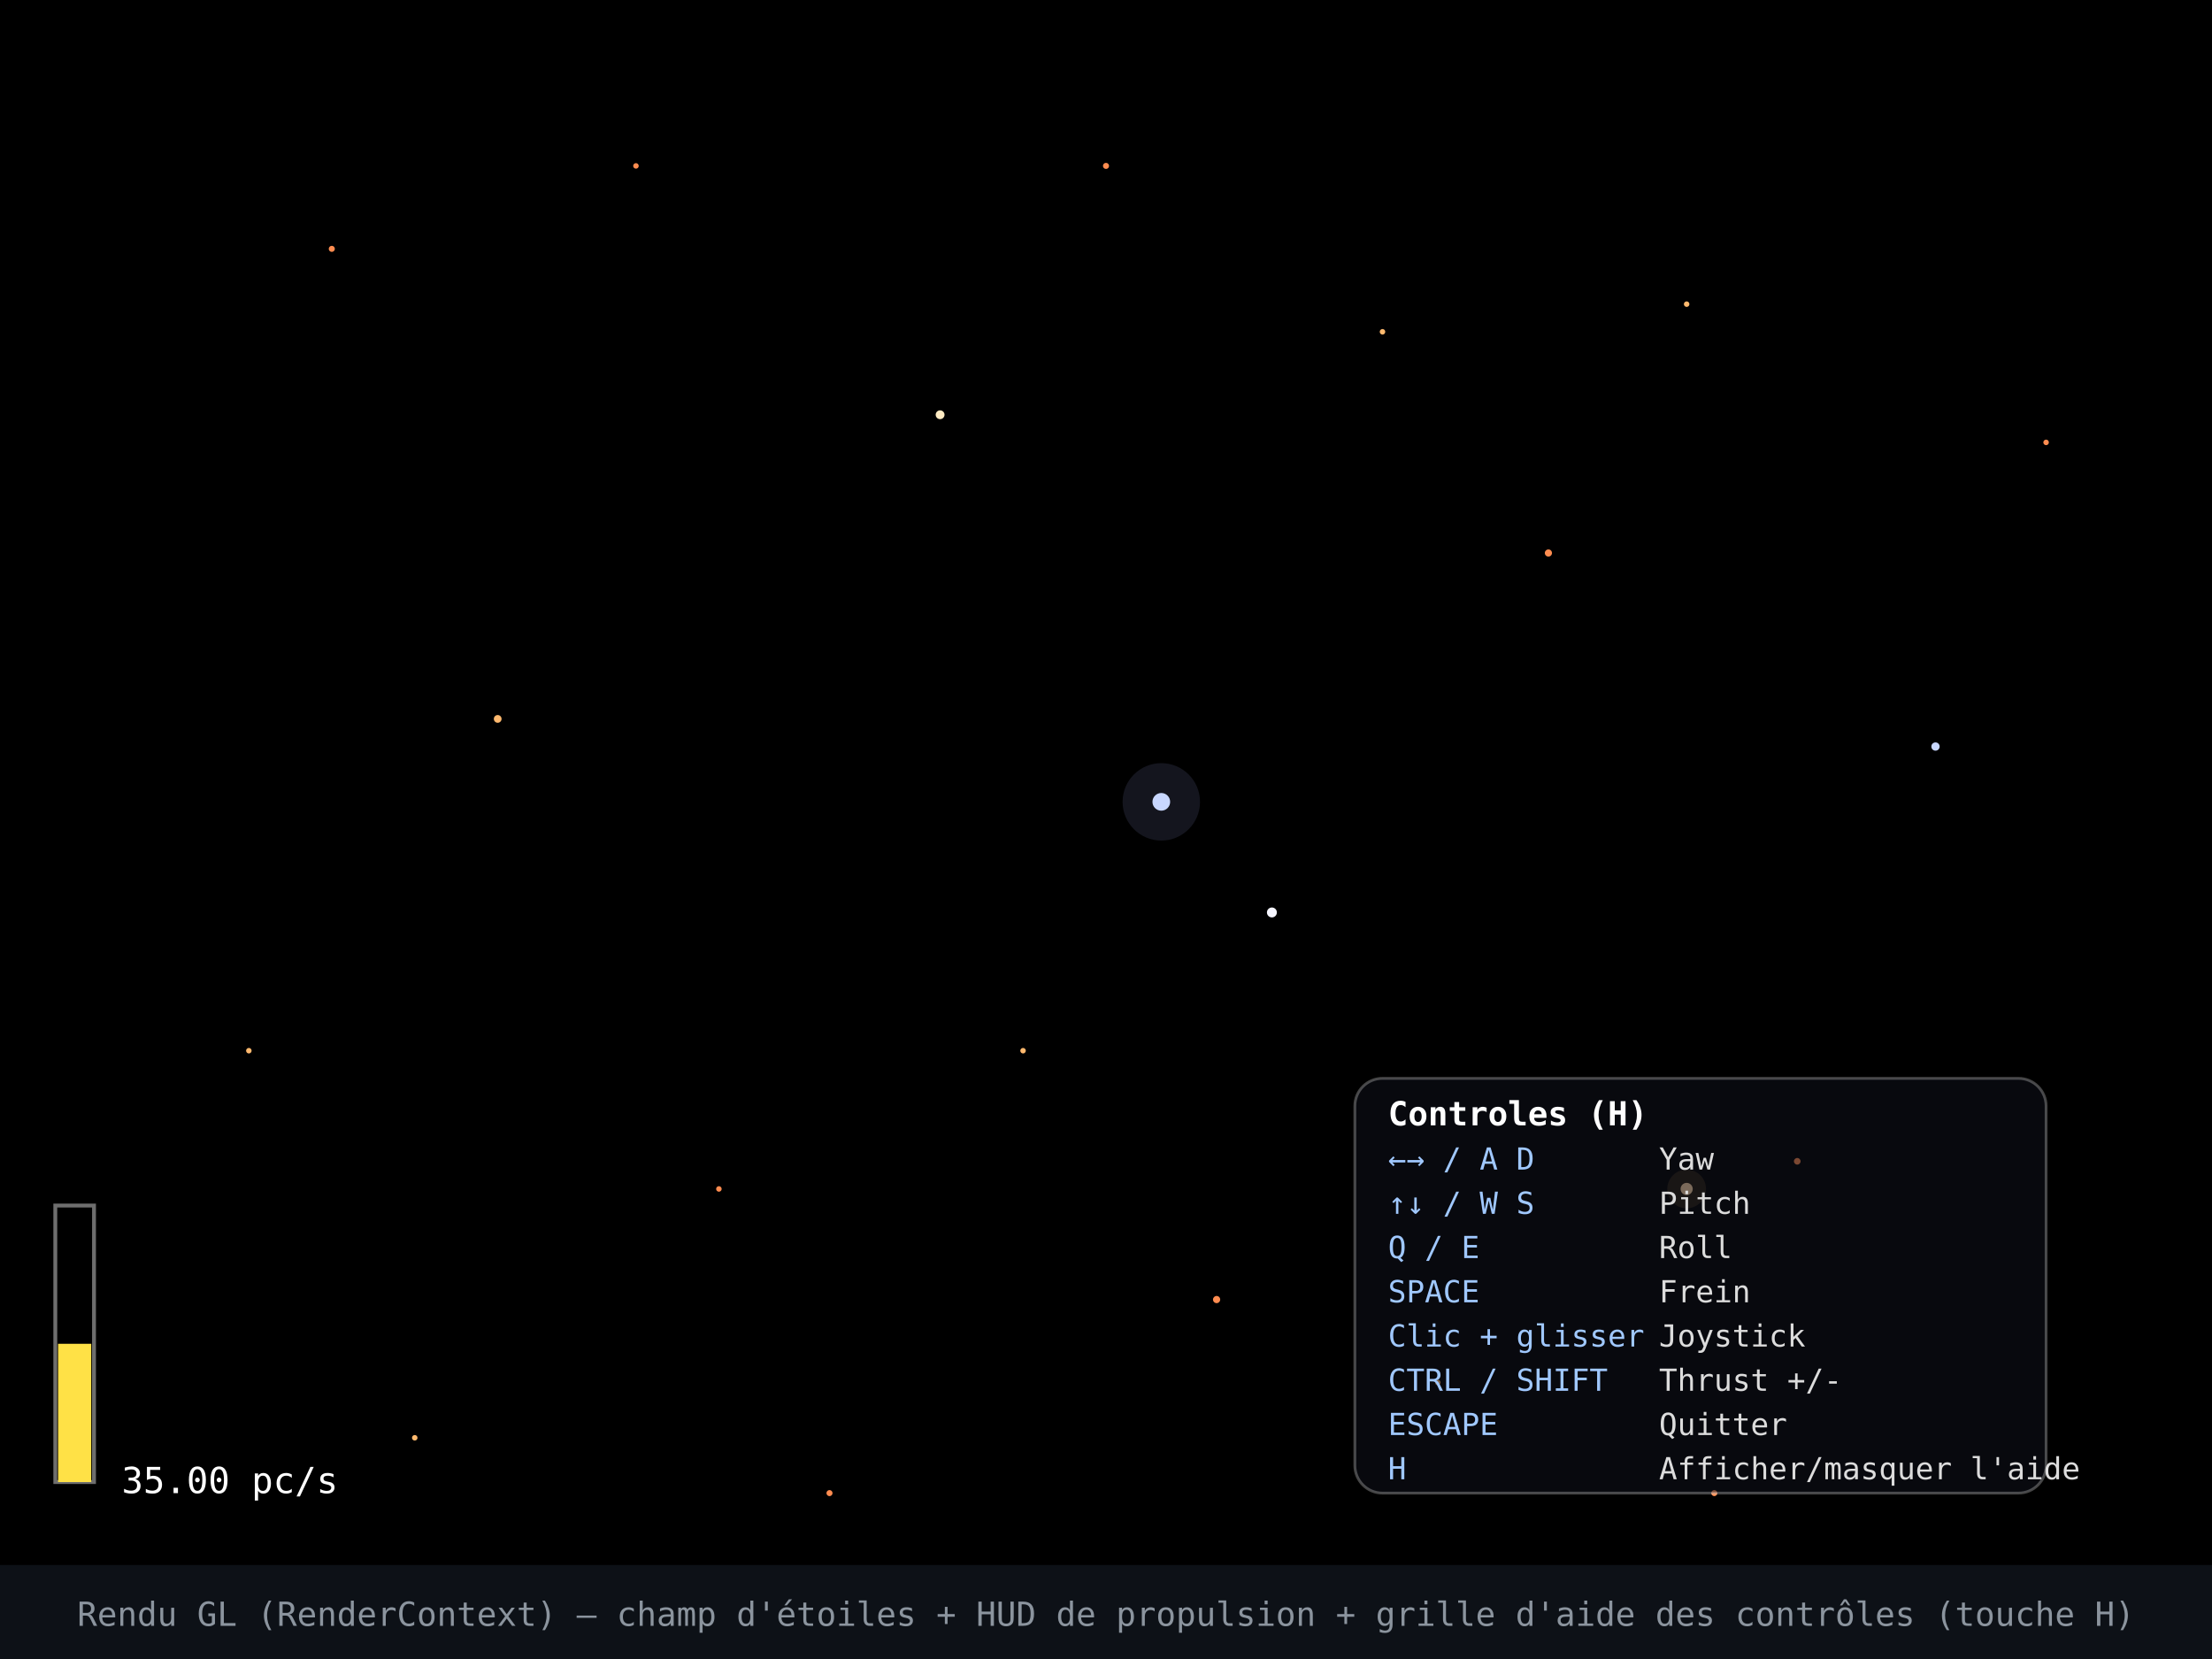
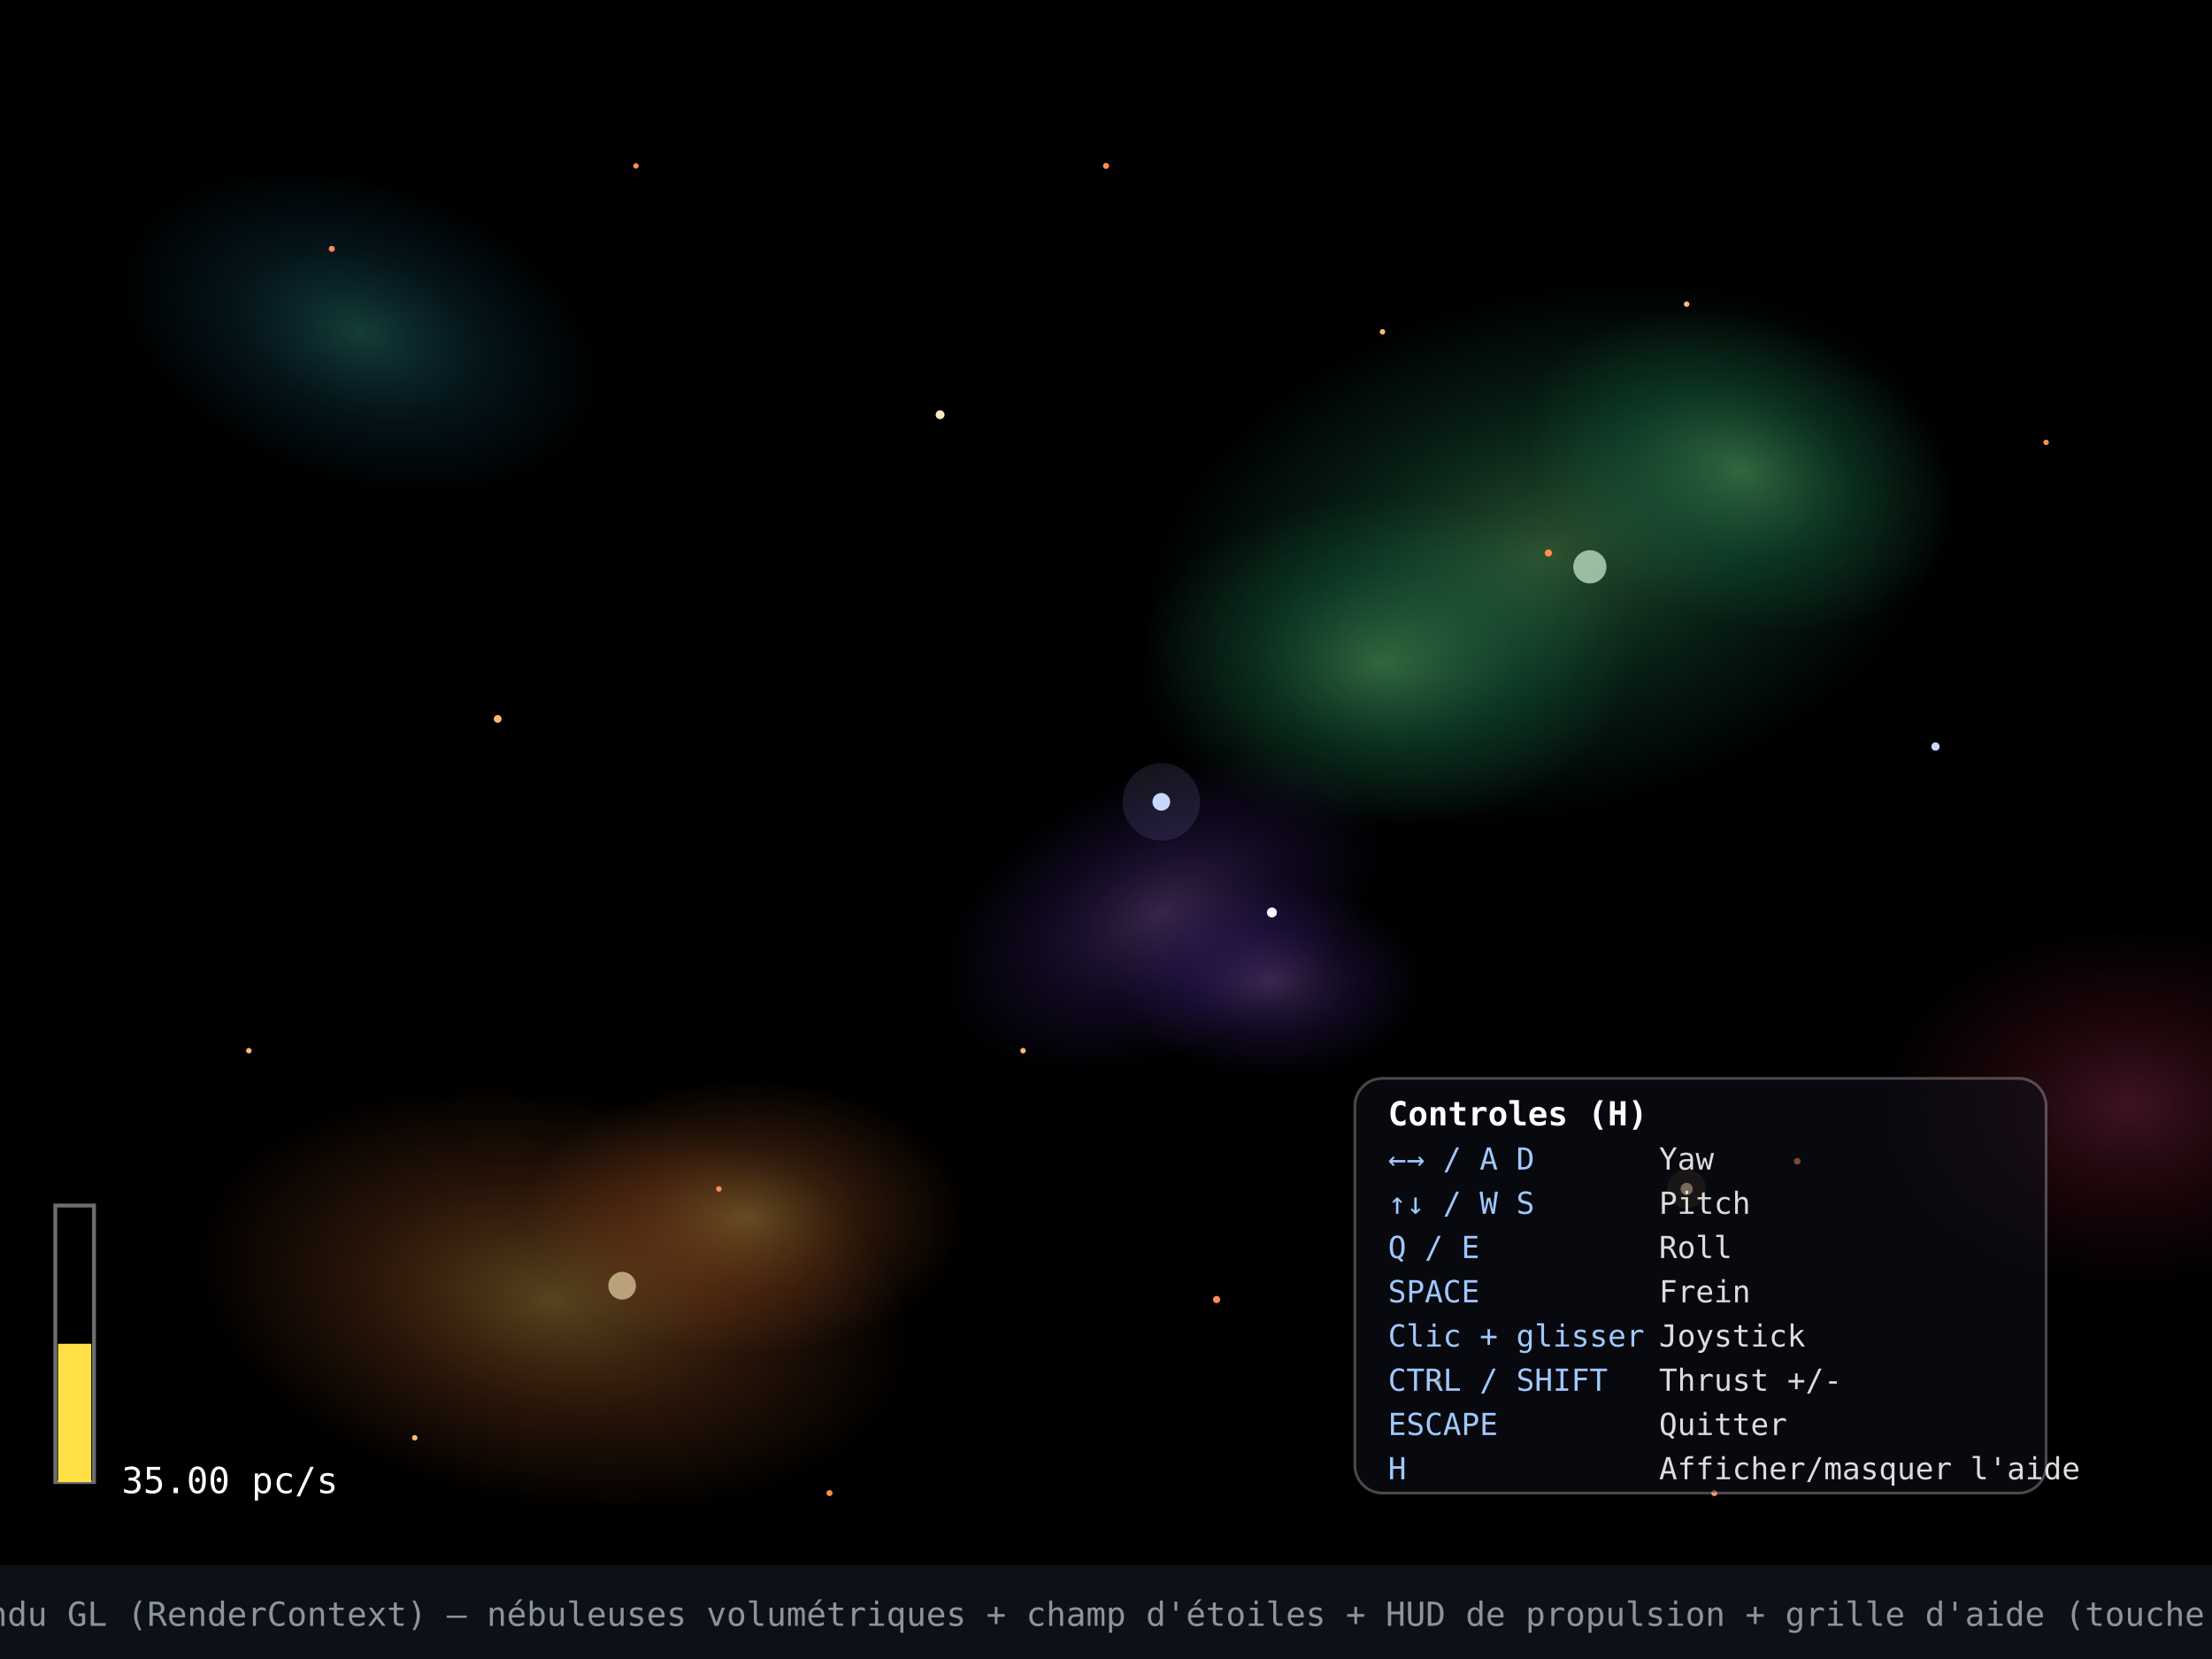
<svg xmlns="http://www.w3.org/2000/svg" viewBox="0 0 800 600" width="800" height="600" font-family="monospace, sans-serif">
  <rect width="800" height="600" fill="#000000" />
+   <defs>
+     <radialGradient id="nebGreen">
+       <stop offset="0" stop-color="rgb(140,255,150)" stop-opacity="0.32" />
+       <stop offset="0.55" stop-color="rgb(40,180,120)" stop-opacity="0.16" />
+       <stop offset="1" stop-color="rgb(40,180,120)" stop-opacity="0" />
+     </radialGradient>
+     <radialGradient id="nebGold">
+       <stop offset="0" stop-color="rgb(255,200,90)" stop-opacity="0.34" />
+       <stop offset="0.55" stop-color="rgb(240,120,50)" stop-opacity="0.16" />
+       <stop offset="1" stop-color="rgb(240,120,50)" stop-opacity="0" />
+     </radialGradient>
+     <radialGradient id="nebViolet">
+       <stop offset="0" stop-color="rgb(200,130,255)" stop-opacity="0.28" />
+       <stop offset="0.55" stop-color="rgb(110,60,220)" stop-opacity="0.14" />
+       <stop offset="1" stop-color="rgb(110,60,220)" stop-opacity="0" />
+     </radialGradient>
+     <radialGradient id="nebTeal">
+       <stop offset="0" stop-color="rgb(80,235,220)" stop-opacity="0.26" />
+       <stop offset="0.55" stop-color="rgb(30,140,180)" stop-opacity="0.13" />
+       <stop offset="1" stop-color="rgb(30,140,180)" stop-opacity="0" />
+     </radialGradient>
+     <radialGradient id="nebMagenta">
+       <stop offset="0" stop-color="rgb(255,80,140)" stop-opacity="0.24" />
+       <stop offset="0.55" stop-color="rgb(200,40,70)" stop-opacity="0.12" />
+       <stop offset="1" stop-color="rgb(200,40,70)" stop-opacity="0" />
+     </radialGradient>
+   </defs>
+   <ellipse cx="560" cy="200" rx="150" ry="95" fill="url(#nebGreen)" transform="rotate(-14,560,200)" />
+   <ellipse cx="500" cy="240" rx="90" ry="60" fill="url(#nebGreen)" />
+   <ellipse cx="630" cy="170" rx="80" ry="55" fill="url(#nebGreen)" transform="rotate(20,630,170)" />
+   <circle cx="575" cy="205" r="6" fill="rgba(220,255,225,0.65)" />
+   <ellipse cx="200" cy="470" rx="130" ry="75" fill="url(#nebGold)" transform="rotate(10,200,470)" />
+   <ellipse cx="270" cy="440" rx="80" ry="50" fill="url(#nebGold)" />
+   <circle cx="225" cy="465" r="5" fill="rgba(255,235,190,0.6)" />
+   <ellipse cx="420" cy="330" rx="85" ry="50" fill="url(#nebViolet)" transform="rotate(-25,420,330)" />
+   <ellipse cx="460" cy="355" rx="55" ry="35" fill="url(#nebViolet)" />
+   <ellipse cx="130" cy="120" rx="90" ry="55" fill="url(#nebTeal)" transform="rotate(18,130,120)" />
+   <ellipse cx="770" cy="400" rx="90" ry="65" fill="url(#nebMagenta)" />
  <circle cx="120" cy="90" r="1.1" fill="#ff8c50" />
  <circle cx="180" cy="260" r="1.4" fill="#ffb96e" />
  <circle cx="260" cy="430" r="1.0" fill="#ff8c50" />
  <circle cx="340" cy="150" r="1.6" fill="#ffebc3" />
  <circle cx="400" cy="60" r="1.1" fill="#ff8c50" />
  <circle cx="460" cy="330" r="1.8" fill="#f5f5ff" />
  <circle cx="520" cy="500" r="1.0" fill="#ffb96e" />
  <circle cx="560" cy="200" r="1.3" fill="#ff8c50" />
  <circle cx="610" cy="110" r="1.0" fill="#ffb96e" />
  <circle cx="650" cy="420" r="1.2" fill="#ff8c50" />
  <circle cx="700" cy="270" r="1.5" fill="#c8d7ff" />
  <circle cx="740" cy="160" r="1.0" fill="#ff8c50" />
  <circle cx="90" cy="380" r="1.0" fill="#ffb96e" />
  <circle cx="230" cy="60" r="1.0" fill="#ff8c50" />
  <circle cx="300" cy="540" r="1.1" fill="#ff8c50" />
  <circle cx="500" cy="120" r="1.0" fill="#ffb96e" />
  <circle cx="620" cy="540" r="1.1" fill="#ff8c50" />
  <circle cx="370" cy="380" r="1.0" fill="#ffb96e" />
  <circle cx="440" cy="470" r="1.3" fill="#ff8c50" />
  <circle cx="150" cy="520" r="1.0" fill="#ffb96e" />
  <circle cx="420" cy="290" r="14" fill="#aab4ff" opacity="0.12" />
  <circle cx="420" cy="290" r="3.2" fill="#c8d7ff" />
  <circle cx="610" cy="430" r="7" fill="#ffb96e" opacity="0.15" />
  <circle cx="610" cy="430" r="2.2" fill="#ffd8a8" />
  <rect x="20" y="436" width="14" height="100" fill="none" stroke="#ffffff" stroke-opacity="0.43" stroke-width="1.4" />
  <rect x="21" y="486" width="12" height="50" fill="#ffe146" />
  <text x="44" y="540" fill="#ffffff" font-size="13">35.00 pc/s</text>
  <rect x="490" y="390" width="250" height="150" rx="10" fill="#0f121a" fill-opacity="0.55" />
  <rect x="490" y="390" width="250" height="150" rx="10" fill="none" stroke="#ffffff" stroke-opacity="0.27" stroke-width="1" />
  <text x="502" y="407" fill="#ffffff" font-size="12" font-weight="bold">Controles (H)</text>
  <g font-size="11">
    <text x="502" y="423" fill="#a0c8ff">←→ / A D</text>
    <text x="600" y="423" fill="#dcdcdc">Yaw</text>
    <text x="502" y="439" fill="#a0c8ff">↑↓ / W S</text>
    <text x="600" y="439" fill="#dcdcdc">Pitch</text>
    <text x="502" y="455" fill="#a0c8ff">Q / E</text>
    <text x="600" y="455" fill="#dcdcdc">Roll</text>
    <text x="502" y="471" fill="#a0c8ff">SPACE</text>
    <text x="600" y="471" fill="#dcdcdc">Frein</text>
    <text x="502" y="487" fill="#a0c8ff">Clic + glisser</text>
    <text x="600" y="487" fill="#dcdcdc">Joystick</text>
    <text x="502" y="503" fill="#a0c8ff">CTRL / SHIFT</text>
    <text x="600" y="503" fill="#dcdcdc">Thrust +/-</text>
    <text x="502" y="519" fill="#a0c8ff">ESCAPE</text>
    <text x="600" y="519" fill="#dcdcdc">Quitter</text>
    <text x="502" y="535" fill="#a0c8ff">H</text>
    <text x="600" y="535" fill="#dcdcdc">Afficher/masquer l'aide</text>
  </g>
  <rect x="0" y="566" width="800" height="34" fill="#0d1117" />
-   <text x="400" y="588" fill="#8b949e" font-size="12" text-anchor="middle">Rendu GL (RenderContext) — champ d'étoiles + HUD de propulsion + grille d'aide des contrôles (touche H)</text>
+   <text x="400" y="588" fill="#8b949e" font-size="12" text-anchor="middle">Rendu GL (RenderContext) — nébuleuses volumétriques + champ d'étoiles + HUD de propulsion + grille d'aide (touche H)</text>
</svg>
